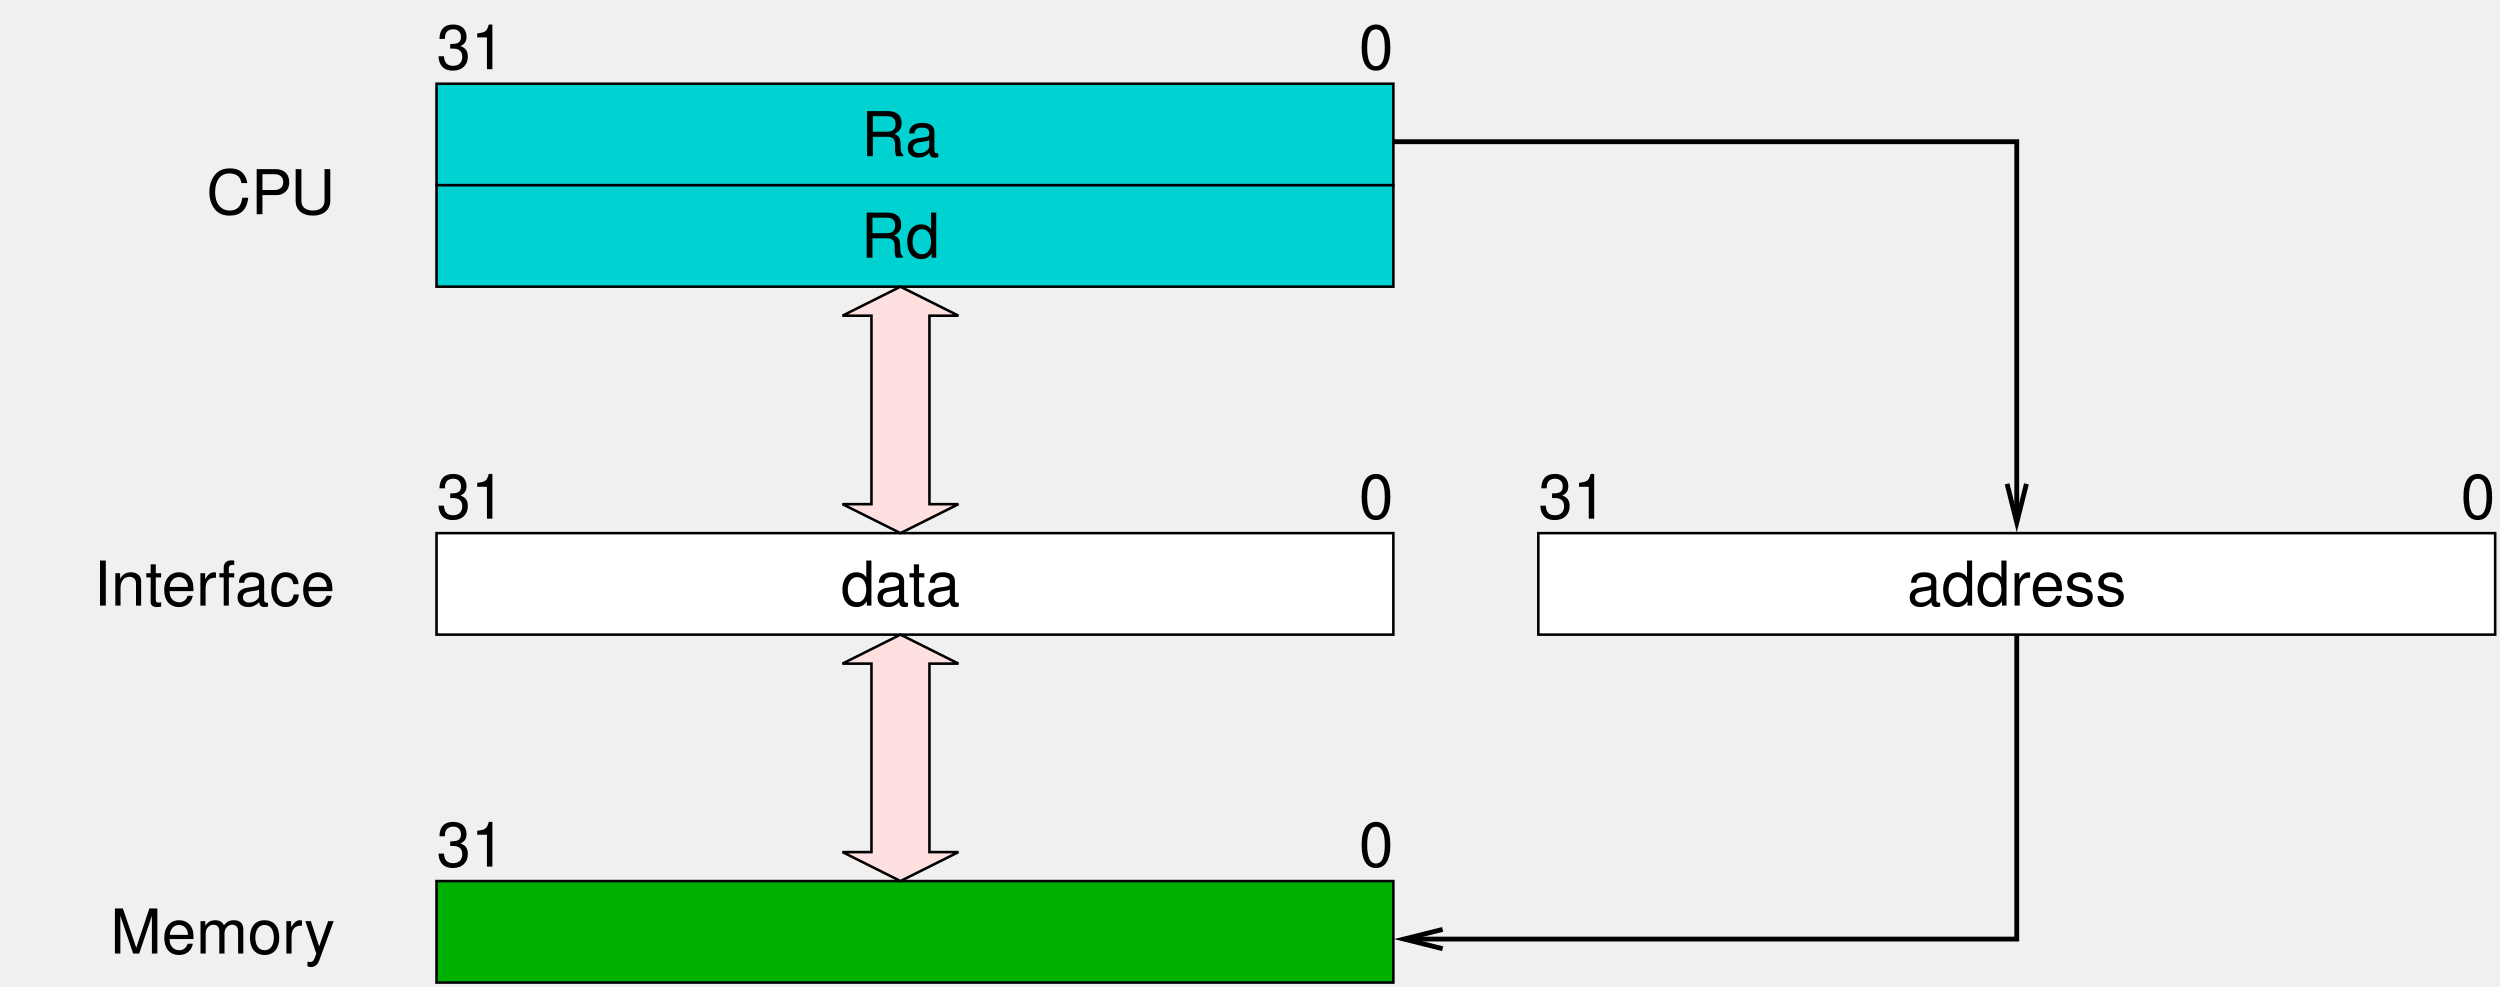
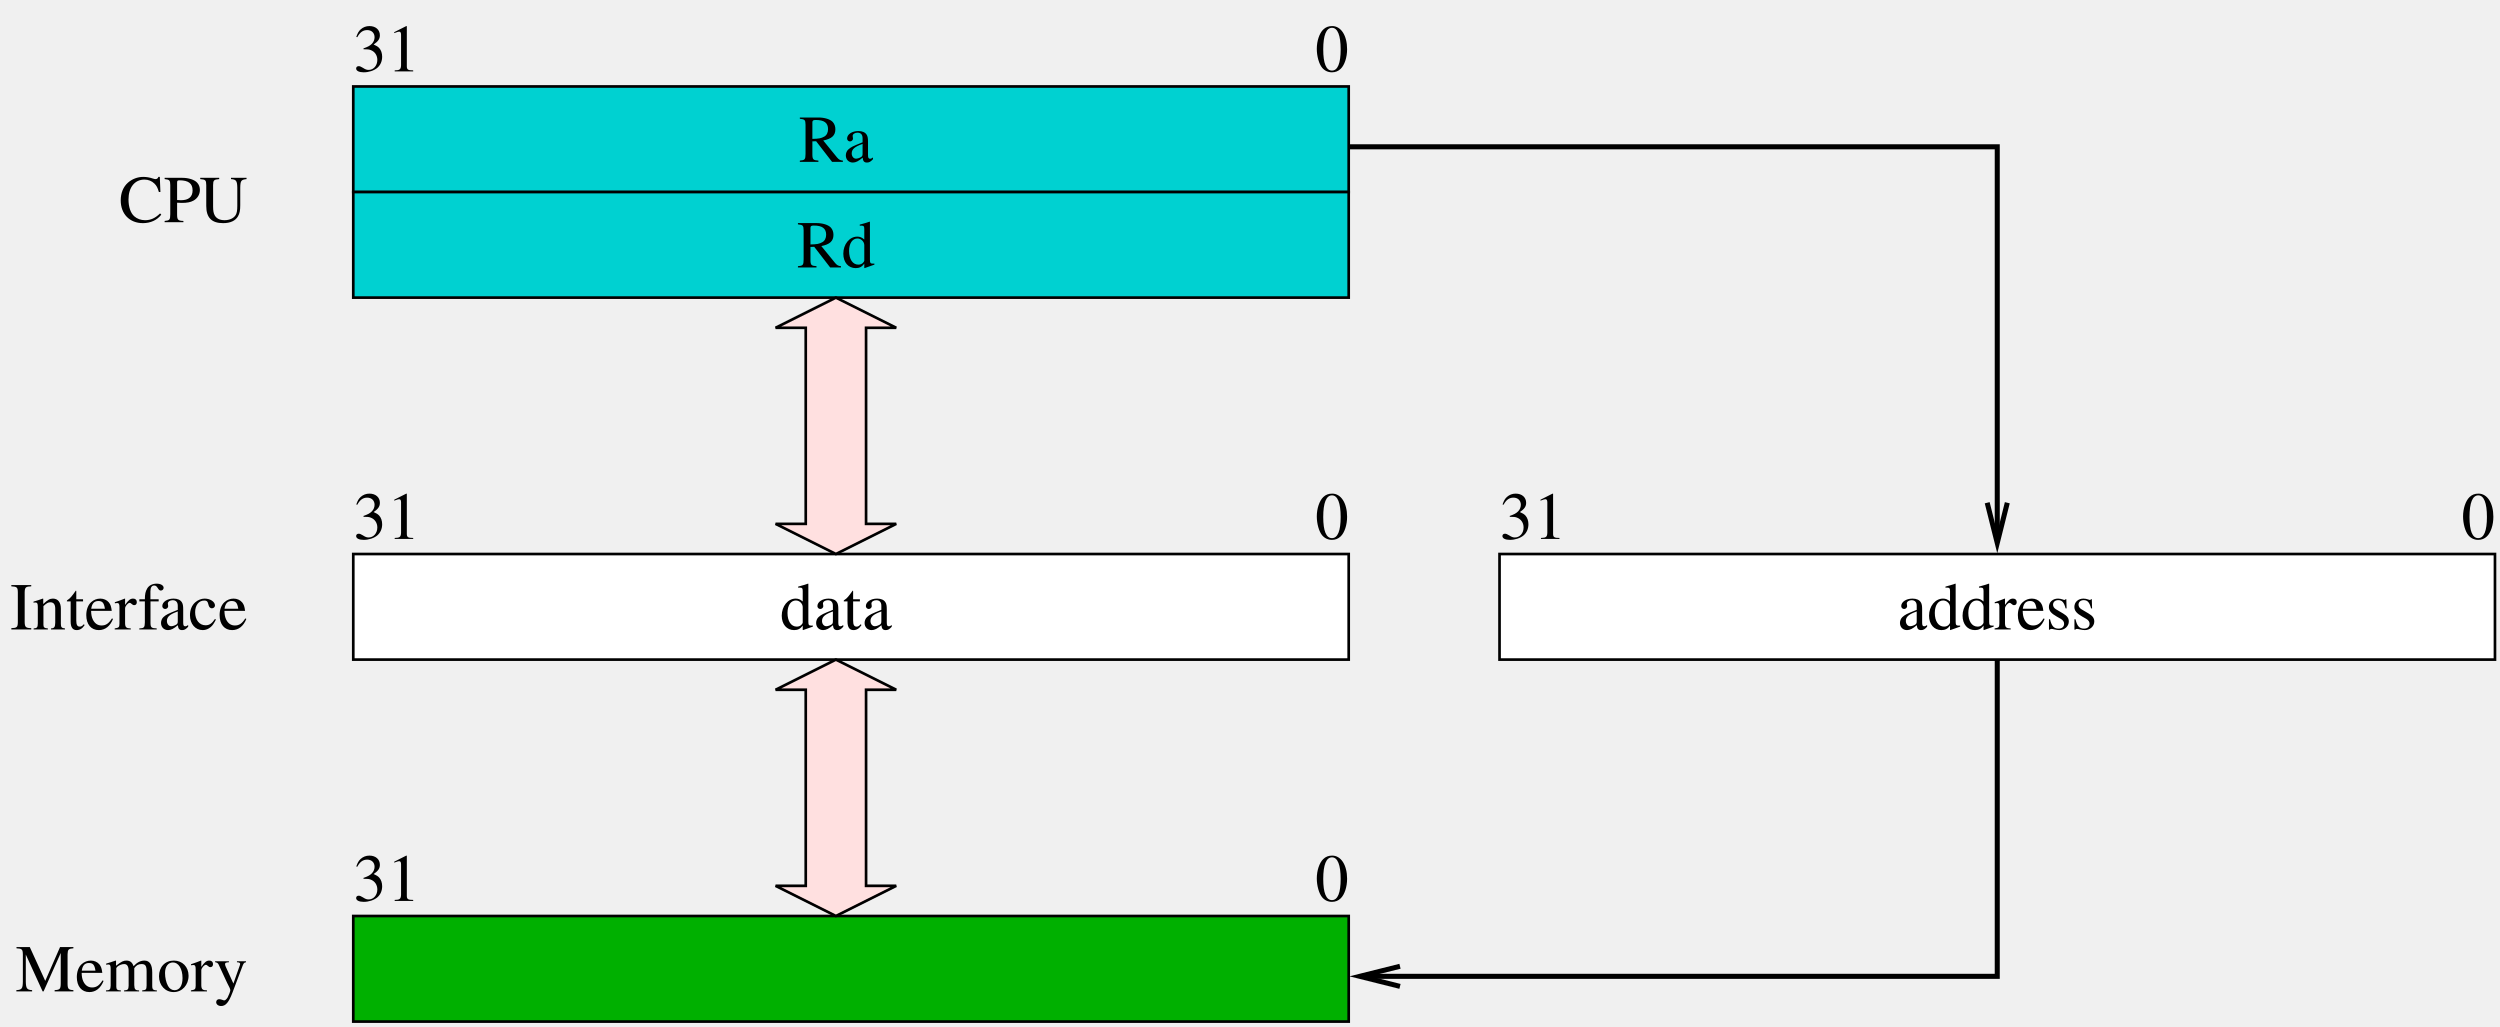
- <svg xmlns="http://www.w3.org/2000/svg" width="489pt" height="193pt" viewBox="1480 2261 7760 3061">
+ <svg xmlns="http://www.w3.org/2000/svg" width="470pt" height="193pt" viewBox="1781 2265 7459 3057">
  <g fill="none">
    <rect x="2835" y="2520" width="2970" height="315" fill="#00d1d1" stroke="#000000" stroke-width="8px" />
    <rect x="2835" y="2835" width="2970" height="315" fill="#00d1d1" stroke="#000000" stroke-width="8px" />
    <rect x="2835" y="4995" width="2970" height="315" fill="#00b000" stroke="#000000" stroke-width="8px" />
    <rect x="6255" y="3915" width="2970" height="315" fill="#ffffff" stroke="#000000" stroke-width="8px" />
    <rect x="2835" y="3915" width="2970" height="315" fill="#ffffff" stroke="#000000" stroke-width="8px" />
    <defs>
      <clipPath id="cp0">
-         <path clip-rule="evenodd" d="M 1480,2261 H 9240 V 5322 H 1480 z   M 5958,5205 5838,5175 5958,5145 5795,5165 5795,5186z" />
+         <path clip-rule="evenodd" d="M 1781,2265 H 9240 V 5322 H 1781 z   M 5958,5205 5838,5175 5958,5145 5795,5165 5795,5186z" />
      </clipPath>
    </defs>
    <polyline points=" 7740,4230 7740,5175 5805,5175" clip-path="url(#cp0)" stroke="#000000" stroke-width="15px" />
    <polyline points=" 5958,5205 5838,5175 5958,5145" stroke="#000000" stroke-width="15px" stroke-miterlimit="8" />
    <defs>
      <clipPath id="cp1">
-         <path clip-rule="evenodd" d="M 1480,2261 H 9240 V 5322 H 1480 z   M 7770,3762 7740,3882 7710,3762 7730,3926 7751,3926z" />
+         <path clip-rule="evenodd" d="M 1781,2265 H 9240 V 5322 H 1781 z   M 7770,3762 7740,3882 7710,3762 7730,3926 7751,3926z" />
      </clipPath>
    </defs>
    <polyline points=" 5805,2700 7740,2700 7740,3915" clip-path="url(#cp1)" stroke="#000000" stroke-width="15px" />
    <polyline points=" 7770,3762 7740,3882 7710,3762" stroke="#000000" stroke-width="15px" stroke-miterlimit="8" />
    <polygon points=" 4275,4230 4095,4320 4185,4320 4185,4905 4095,4905 4275,4995 4455,4905 4365,4905  4365,4320 4455,4320" fill="#ffe0e0" stroke="#000000" stroke-width="8px" />
    <polygon points=" 4275,3150 4095,3240 4185,3240 4185,3825 4095,3825 4275,3915 4455,3825 4365,3825  4365,3240 4455,3240" fill="#ffe0e0" stroke="#000000" stroke-width="8px" />
-     <text xml:space="preserve" x="4275" y="2745" fill="#000000" font-family="Helvetica" font-style="normal" font-weight="normal" font-size="192" text-anchor="middle">Ra</text>
-     <text xml:space="preserve" x="2835" y="2475" fill="#000000" font-family="Helvetica" font-style="normal" font-weight="normal" font-size="192" text-anchor="start">31</text>
-     <text xml:space="preserve" x="5805" y="2475" fill="#000000" font-family="Helvetica" font-style="normal" font-weight="normal" font-size="192" text-anchor="end">0</text>
-     <text xml:space="preserve" x="4275" y="3060" fill="#000000" font-family="Helvetica" font-style="normal" font-weight="normal" font-size="192" text-anchor="middle">Rd</text>
-     <text xml:space="preserve" x="2835" y="3870" fill="#000000" font-family="Helvetica" font-style="normal" font-weight="normal" font-size="192" text-anchor="start">31</text>
-     <text xml:space="preserve" x="5805" y="3870" fill="#000000" font-family="Helvetica" font-style="normal" font-weight="normal" font-size="192" text-anchor="end">0</text>
-     <text xml:space="preserve" x="5805" y="4950" fill="#000000" font-family="Helvetica" font-style="normal" font-weight="normal" font-size="192" text-anchor="end">0</text>
-     <text xml:space="preserve" x="2520" y="4140" fill="#000000" font-family="Helvetica" font-style="normal" font-weight="normal" font-size="192" text-anchor="end">Interface</text>
-     <text xml:space="preserve" x="2520" y="2925" fill="#000000" font-family="Helvetica" font-style="normal" font-weight="normal" font-size="192" text-anchor="end">CPU</text>
-     <text xml:space="preserve" x="4275" y="4140" fill="#000000" font-family="Helvetica" font-style="normal" font-weight="normal" font-size="192" text-anchor="middle">data</text>
-     <text xml:space="preserve" x="7740" y="4140" fill="#000000" font-family="Helvetica" font-style="normal" font-weight="normal" font-size="192" text-anchor="middle">address</text>
-     <text xml:space="preserve" x="6255" y="3870" fill="#000000" font-family="Helvetica" font-style="normal" font-weight="normal" font-size="192" text-anchor="start">31</text>
-     <text xml:space="preserve" x="9225" y="3870" fill="#000000" font-family="Helvetica" font-style="normal" font-weight="normal" font-size="192" text-anchor="end">0</text>
-     <text xml:space="preserve" x="2835" y="4950" fill="#000000" font-family="Helvetica" font-style="normal" font-weight="normal" font-size="192" text-anchor="start">31</text>
-     <text xml:space="preserve" x="2520" y="5220" fill="#000000" font-family="Helvetica" font-style="normal" font-weight="normal" font-size="192" text-anchor="end">Memory</text>
+     <text xml:space="preserve" x="4275" y="2745" fill="#000000" font-family="Times" font-style="normal" font-weight="normal" font-size="200" text-anchor="middle">Ra</text>
+     <text xml:space="preserve" x="2835" y="2475" fill="#000000" font-family="Times" font-style="normal" font-weight="normal" font-size="200" text-anchor="start">31</text>
+     <text xml:space="preserve" x="5805" y="2475" fill="#000000" font-family="Times" font-style="normal" font-weight="normal" font-size="200" text-anchor="end">0</text>
+     <text xml:space="preserve" x="4275" y="3060" fill="#000000" font-family="Times" font-style="normal" font-weight="normal" font-size="200" text-anchor="middle">Rd</text>
+     <text xml:space="preserve" x="2520" y="2925" fill="#000000" font-family="Times" font-style="normal" font-weight="normal" font-size="200" text-anchor="end">CPU</text>
+     <text xml:space="preserve" x="2520" y="4140" fill="#000000" font-family="Times" font-style="normal" font-weight="normal" font-size="200" text-anchor="end">Interface</text>
+     <text xml:space="preserve" x="2520" y="5220" fill="#000000" font-family="Times" font-style="normal" font-weight="normal" font-size="200" text-anchor="end">Memory</text>
+     <text xml:space="preserve" x="5805" y="3870" fill="#000000" font-family="Times" font-style="normal" font-weight="normal" font-size="200" text-anchor="end">0</text>
+     <text xml:space="preserve" x="5805" y="4950" fill="#000000" font-family="Times" font-style="normal" font-weight="normal" font-size="200" text-anchor="end">0</text>
+     <text xml:space="preserve" x="9225" y="3870" fill="#000000" font-family="Times" font-style="normal" font-weight="normal" font-size="200" text-anchor="end">0</text>
+     <text xml:space="preserve" x="4275" y="4140" fill="#000000" font-family="Times" font-style="normal" font-weight="normal" font-size="200" text-anchor="middle">data</text>
+     <text xml:space="preserve" x="7740" y="4140" fill="#000000" font-family="Times" font-style="normal" font-weight="normal" font-size="200" text-anchor="middle">address</text>
+     <text xml:space="preserve" x="2835" y="3870" fill="#000000" font-family="Times" font-style="normal" font-weight="normal" font-size="200" text-anchor="start">31</text>
+     <text xml:space="preserve" x="2835" y="4950" fill="#000000" font-family="Times" font-style="normal" font-weight="normal" font-size="200" text-anchor="start">31</text>
+     <text xml:space="preserve" x="6255" y="3870" fill="#000000" font-family="Times" font-style="normal" font-weight="normal" font-size="200" text-anchor="start">31</text>
  </g>
</svg>
